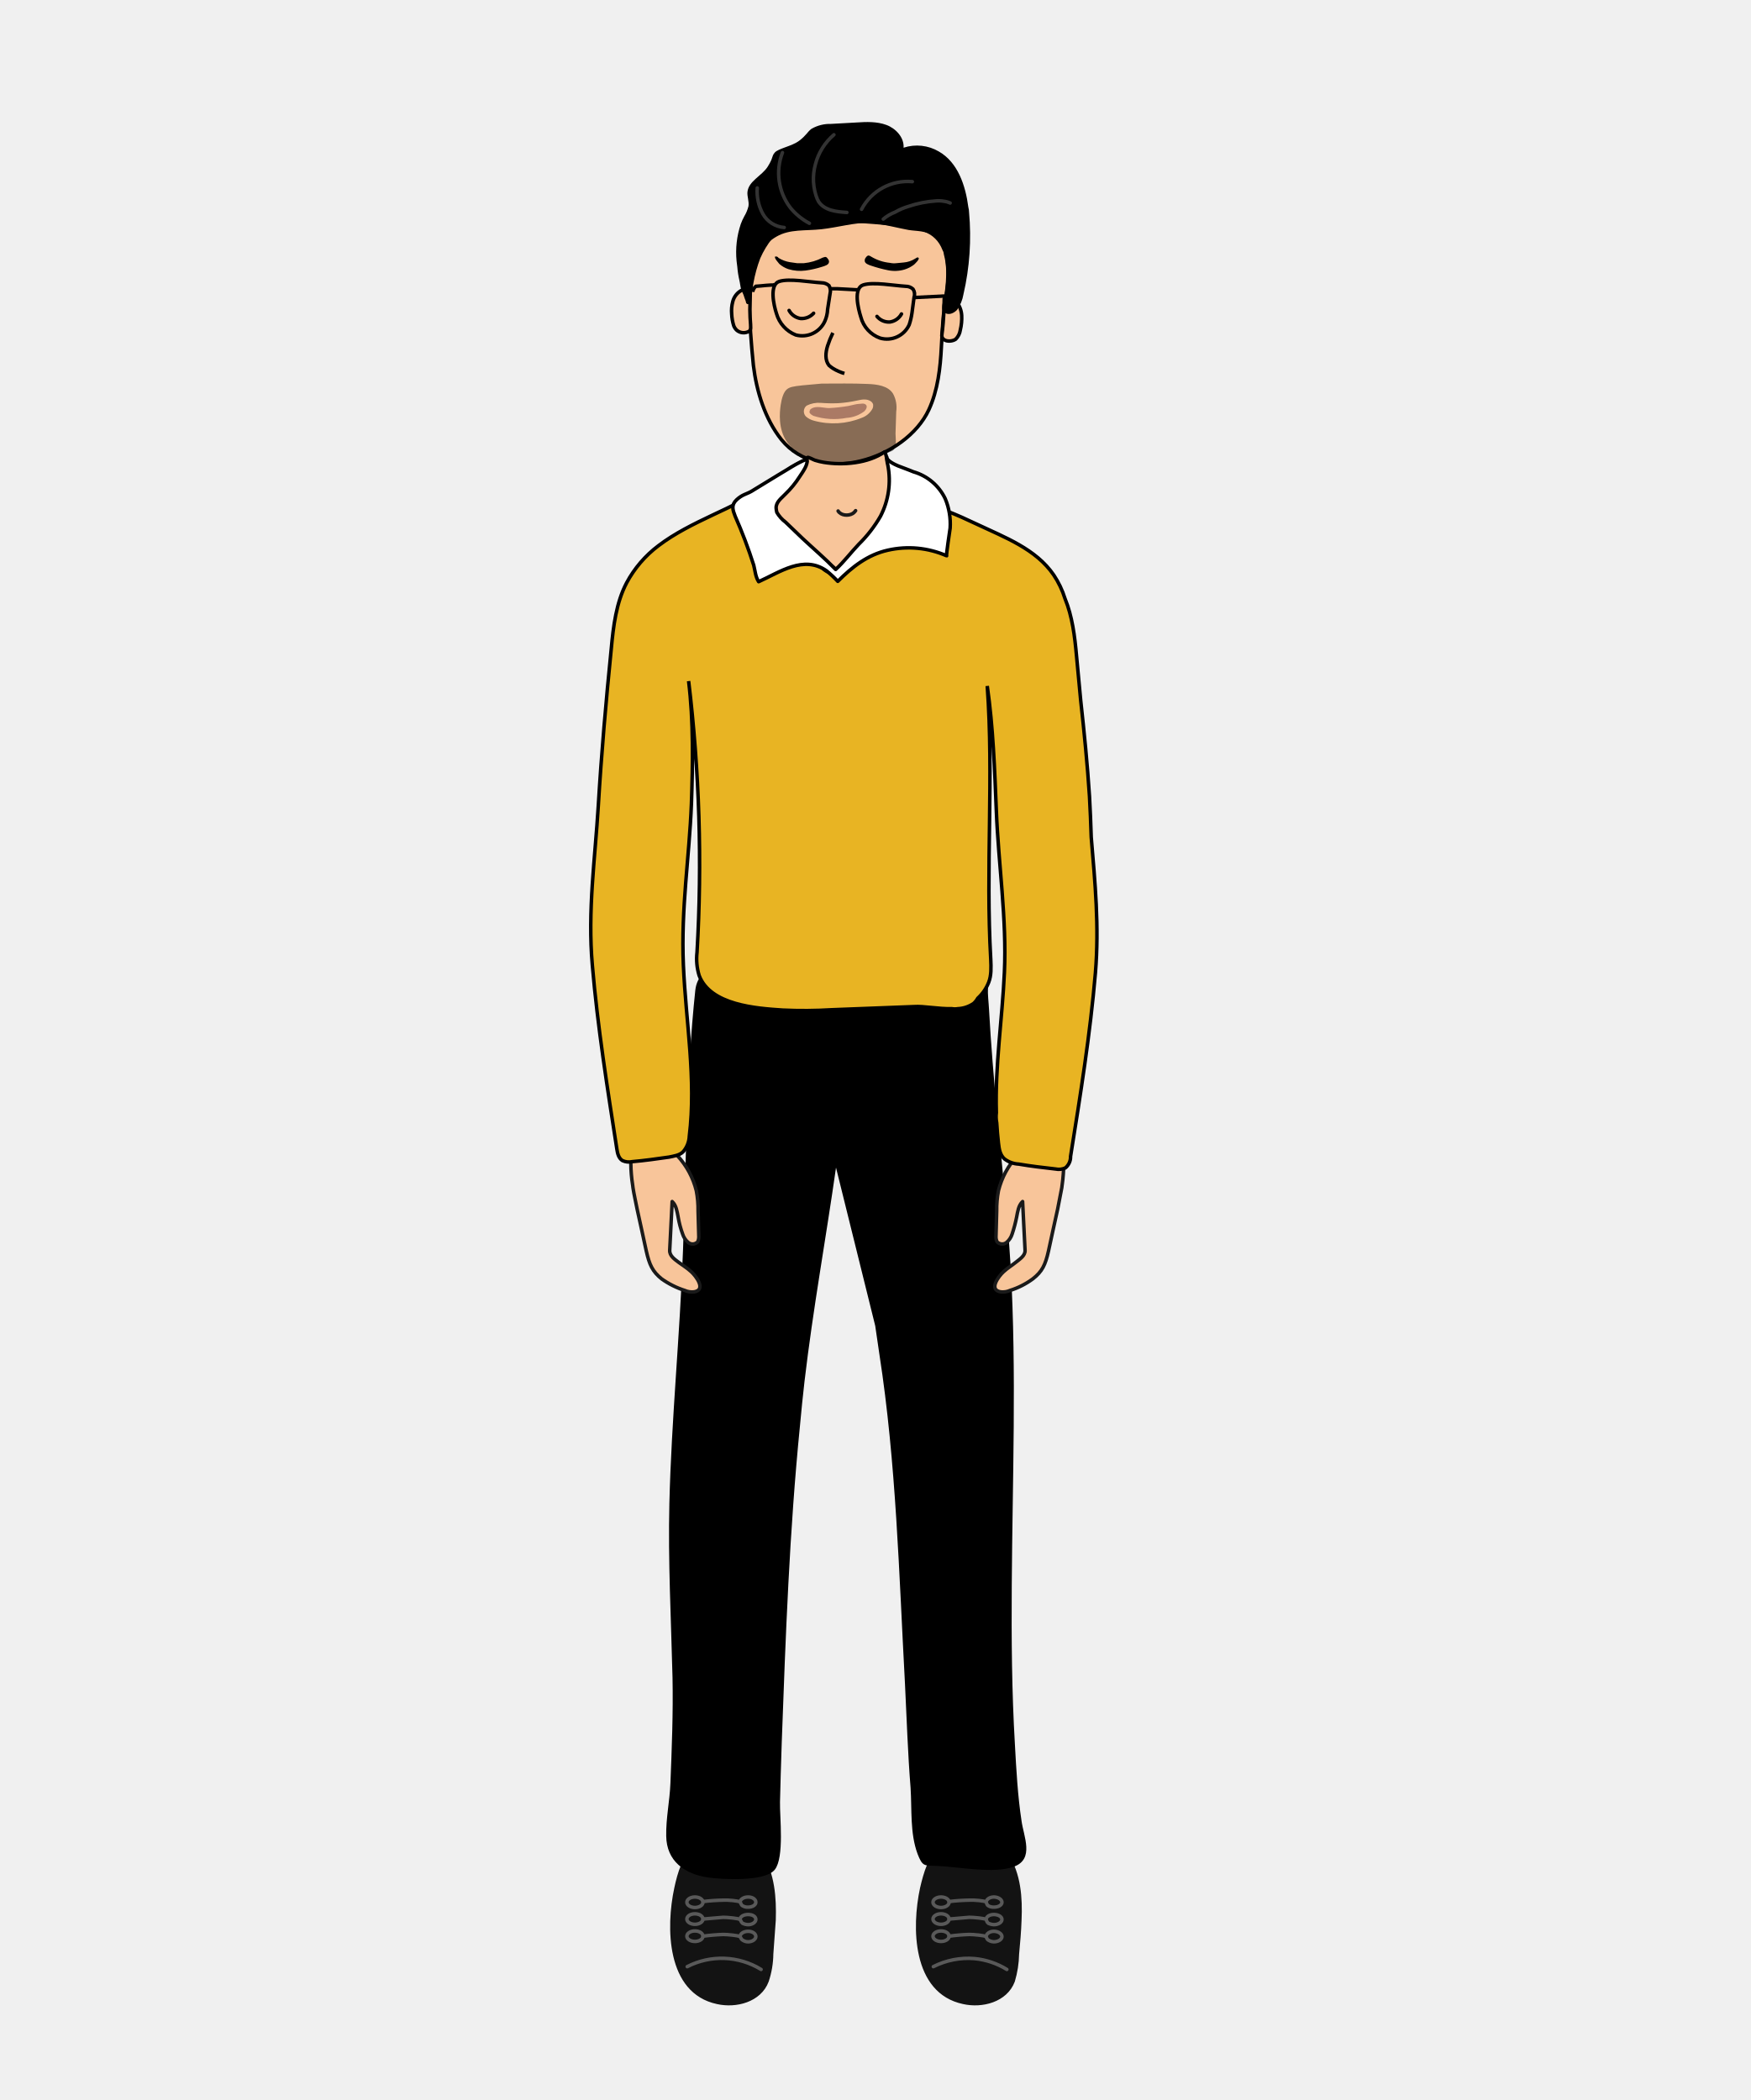
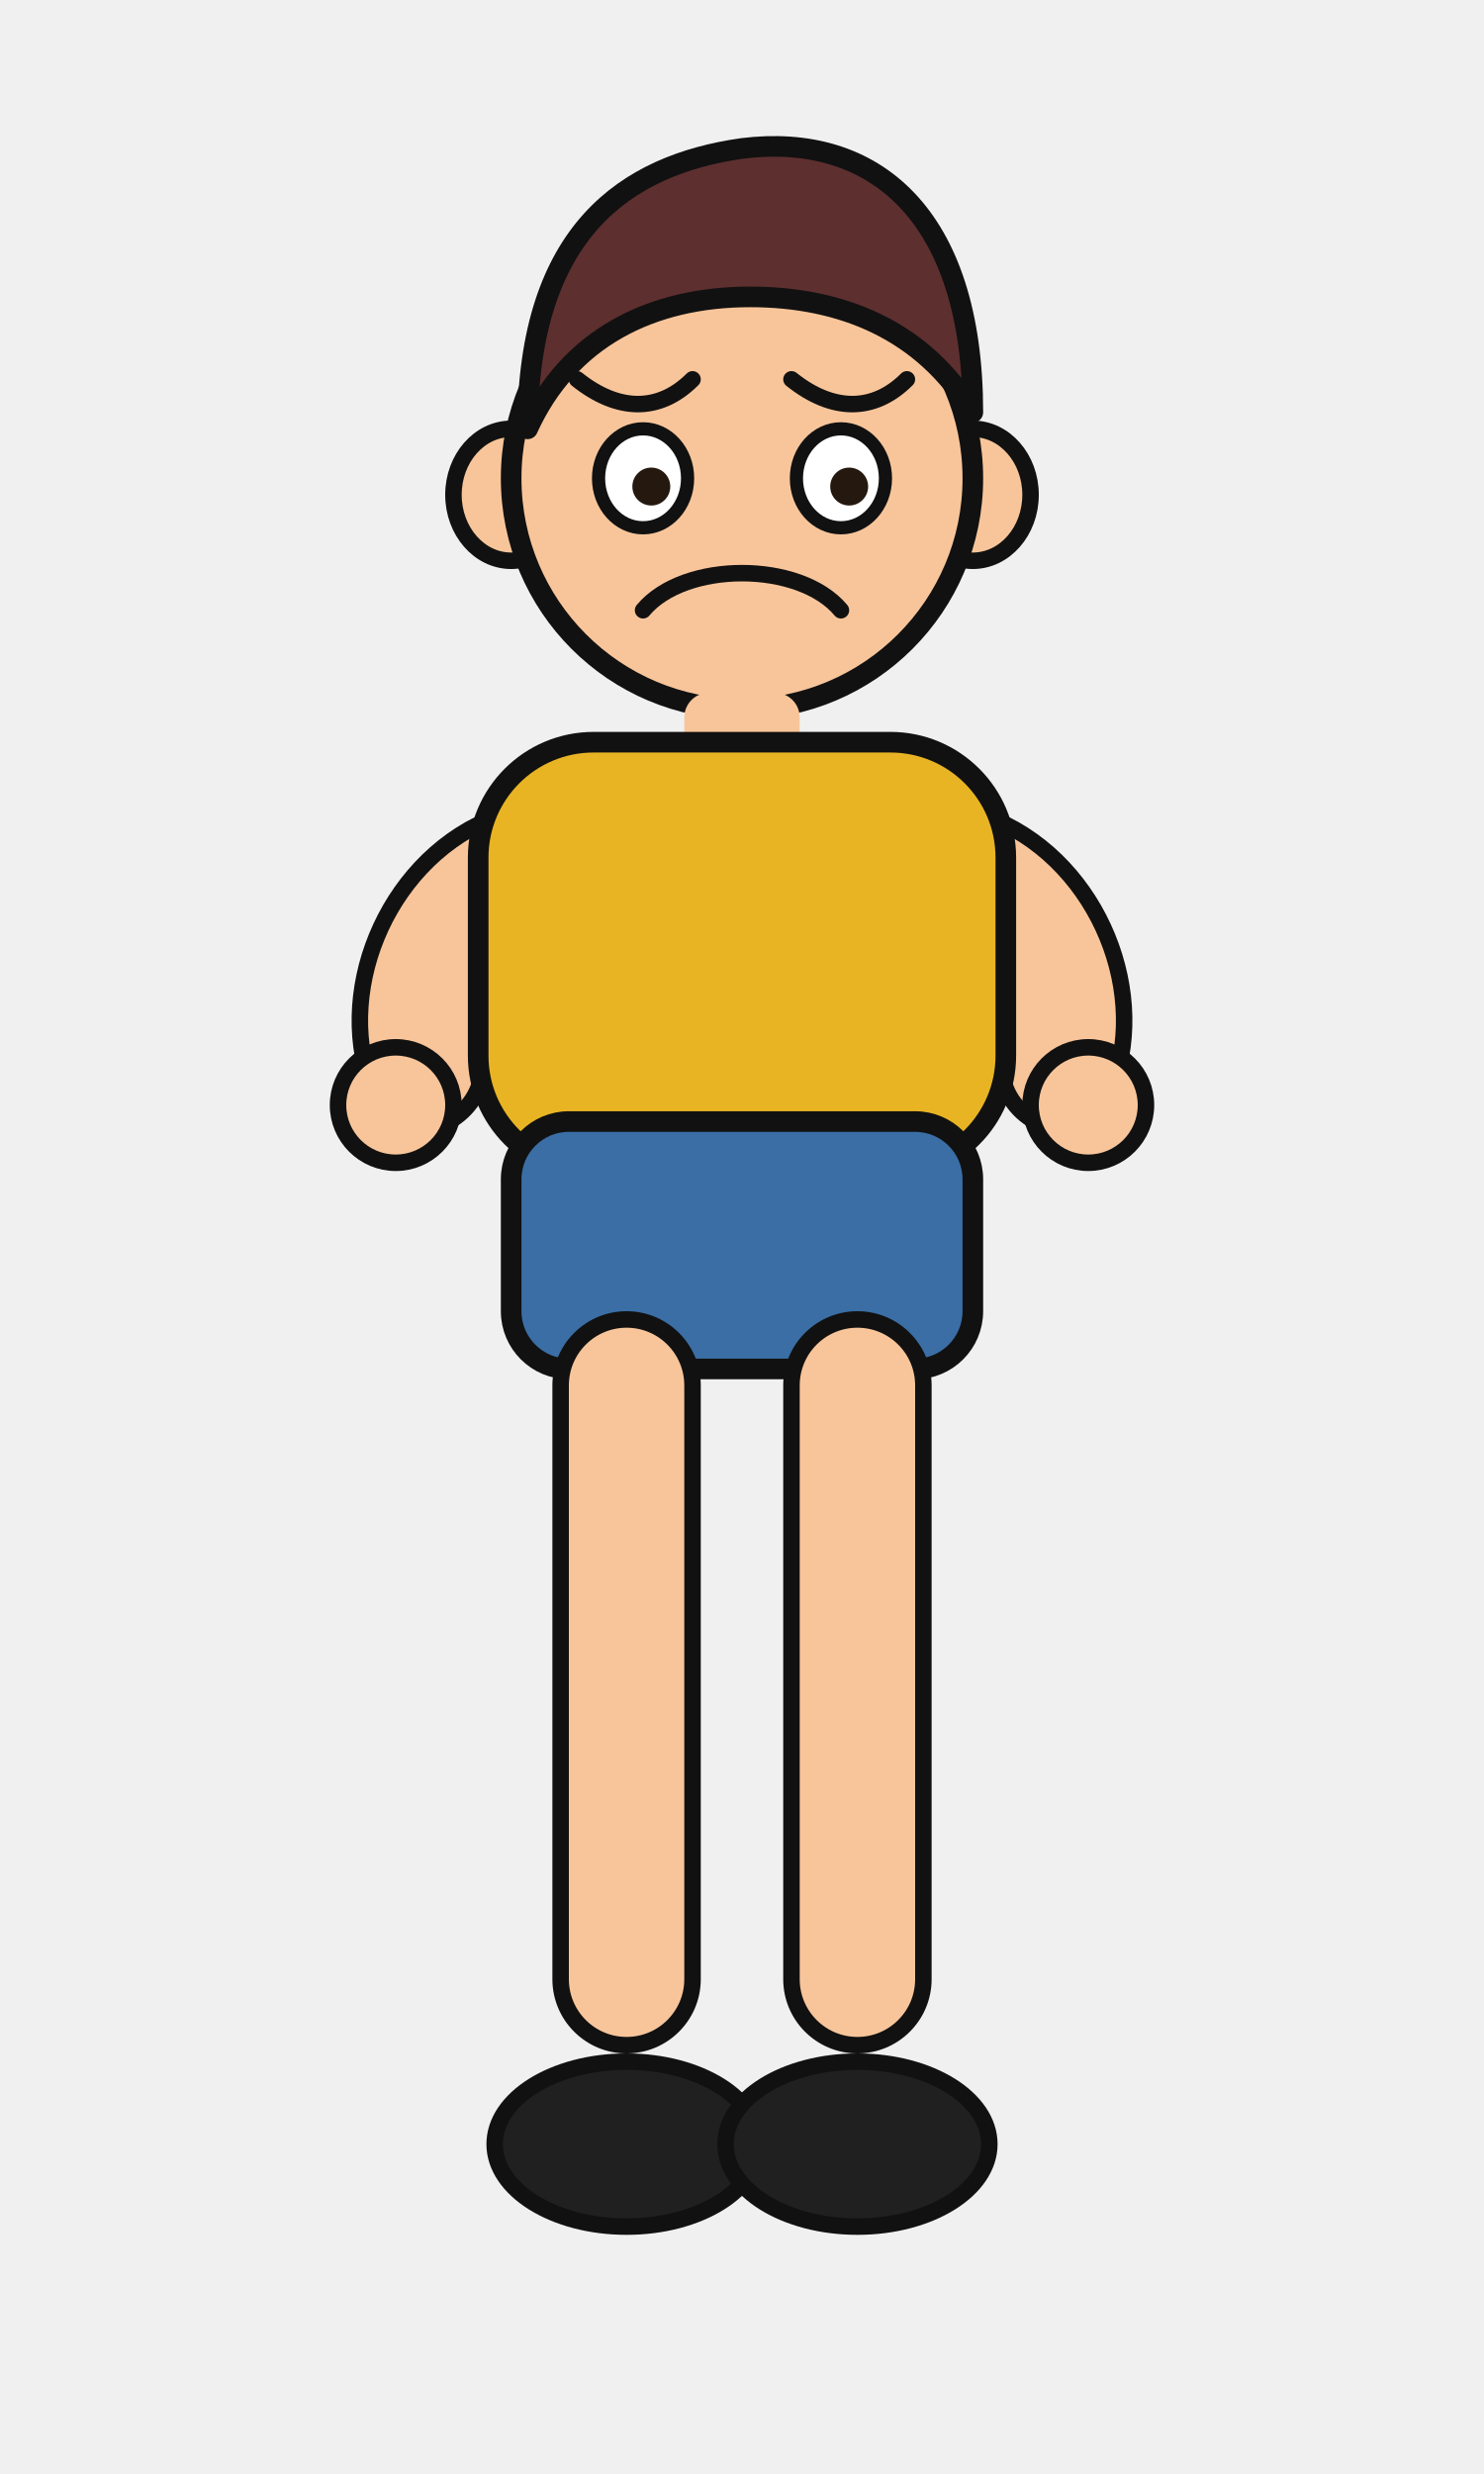
- <svg xmlns="http://www.w3.org/2000/svg" width="500" height="600" style="overflow:visible" viewBox="0 0 500 600">
-   <svg width="500" height="600" preserveAspectRatio="xMidYMin slice" style="overflow:visible" viewBox="0 0 500 600">
-     <svg width="500" height="600" style="overflow:visible">
-       <svg width="500" height="600" preserveAspectRatio="xMidYMin slice" style="overflow:visible" viewBox="0 0 500 600">
-         <svg viewBox="0 0 500 600">
-           <path fill="#f8c59a" stroke="#000" stroke-linecap="round" stroke-linejoin="round" d="M230 63.1a40 40 0 0 1 4.8-.3c6.9 0 13.8.6 20.6 1.2s12.1 1.6 14.3 7.3l.2.4a2.9 2.9 0 0 1 .2.9c1.4 5.1.3 10.6-.4 15.7a9 9 0 0 1-.2 1.7c-.3 3-.4 6-.6 9.1-.3 6-1 12.4-3.6 18-6.6 14.1-31.2 22-42.1 8.5-4.7-5.9-7.1-13.8-8-21.2-.3-3.1-.6-6.2-.8-9.3s-.3-4.6-.3-6.9a40.1 40.1 0 0 1 2.6-14.6 26.3 26.3 0 0 1 3.5-5.8c2.4-2.8 6.1-4.2 9.8-4.7" />
-           <path fill="#f8c59a" stroke="#000" stroke-linecap="round" stroke-linejoin="round" d="M273 96.9a4.6 4.6 0 0 0 1.3-2.6 14.6 14.6 0 0 0 .4-4.2 7 7 0 0 0-1.5-3.9c-.3-.3-.5-.6-.9-.7a3.4 3.4 0 0 0-2-.4h-.5a.7.7 0 0 0-.1.5 87 87 0 0 1-.5 8.8c-.1 1.1-.5 1.9.4 2.6s2.6.5 3.4-.1m-62.6-2.6a3.6 3.6 0 0 1-.8-1.2 12.8 12.8 0 0 1-.6-3.4 10.2 10.2 0 0 1 .3-3.5 5.1 5.1 0 0 1 2.6-3.3l1.1-.2c.3 0 .9-.1 1.2.1a.6.6 0 0 1 .1.4c0 1.8-.1 3.6-.1 5.3s.1 2.8.2 4.2 0 1.9-1 2.2a3 3 0 0 1-3-.6" />
-           <path d="M276.8 60.6a74.2 74.2 0 0 1-1.6 23.5 10.8 10.8 0 0 1-1.8 4.4c-.9 1-2.5 1.7-3.6.8s-.6-2.4-.3-3.6a31.8 31.8 0 0 0 .7-10.2c-.2-3-1.1-6.3-3.5-8s-4.8-1.4-7.2-1.8-7.5-1.8-11.3-2-9 1.3-13.6 1.8-9-.1-12.8 2.1-4.7 4.8-5.7 8a58 58 0 0 0-1.6 10c0 .4-.3 1.4-.9 1.3s-.5-.7-.6-.9a18 18 0 0 1-.6-1.7c-.3-.6-.5-1.2-.7-1.7s-.3-1.7-.5-2.5a26 26 0 0 1-.6-3.9c-.1-.5-.1-1.1-.2-1.6a25.4 25.4 0 0 1 1.2-10.6 15 15 0 0 1 1-2.2 10.5 10.5 0 0 0 1.2-2.9c.2-1.4-.4-2.7-.3-4 .3-3.2 4.1-4.6 5.8-7.3s1-2.8 2-4 4.9-1.8 7-3.4 2.2-2.4 3.5-3.4a10.6 10.6 0 0 1 5.6-1.4l7.2-.4c2.9-.2 5.9-.3 8.6.7s5.1 3.6 4.9 6.5a12.3 12.3 0 0 1 10.1 1.1c5.4 3.1 7.6 9.7 8.4 15.9a6 6 0 0 1 .2 1.4" />
-           <path d="M261.1 75.6a8.7 8.7 0 0 1-2.7 1.4 9.7 9.7 0 0 1-4.8.2 38 38 0 0 1-4.8-1.3c-.6-.2-1.9-.6-1.8-1.5a1.3 1.3 0 0 1 .3-.8c.2-.3.5-.6.8-.6a1.5 1.5 0 0 1 .7.3 12.8 12.8 0 0 0 5.4 1.8 5.5 5.5 0 0 0 1.8.1l2.1-.2a7.2 7.2 0 0 0 3.3-1.1l.5-.3a.4.4 0 0 1 .5.1c.3.4-1 1.6-1.3 1.9m-38.5-.2a7.6 7.6 0 0 0 2.6 1.5 11.7 11.7 0 0 0 4.9.4 27.7 27.7 0 0 0 4.8-1.1c.6-.2 1.9-.5 1.9-1.4a1.1 1.1 0 0 0-.3-.8c-.2-.3-.4-.6-.8-.6l-.7.2a14.7 14.7 0 0 1-5.4 1.6h-1.9l-2.1-.3a8.8 8.8 0 0 1-3.2-1.2 1 1 0 0 0-.5-.4h-.5c-.3.5 1 1.8 1.2 2.1" />
-           <path fill="none" stroke="#000" stroke-miterlimit="10" d="M234.7 80.8a3.2 3.2 0 0 1 2.1.8 3 3 0 0 1 .3 2.3l-.7 4.5a9.4 9.4 0 0 1-.8 3.4 7.1 7.1 0 0 1-8.3 3.9 9.3 9.3 0 0 1-5.5-6.1c-.8-2.4-2.1-8.3.8-9.2s8.6.2 12.1.4Zm24 1a3 3 0 0 1 2.1.8 2.6 2.6 0 0 1 .3 2.3l-.6 4.5a18.7 18.7 0 0 1-.8 3.4 7 7 0 0 1-8.3 3.8 8.7 8.7 0 0 1-5.5-6c-.8-2.5-2.2-8.3.7-9.2s8.7.2 12.1.4Z" />
-           <path fill="none" stroke="#000" stroke-miterlimit="10" d="M215 83.4a2.6 2.6 0 0 1 .9-1.6c1.8-.1 4.3-.5 5.3-.3l-.5-.2m16.7 1.2h1.8l5.6.3h.2m16.3 2.2 9.9-.5m-30 22.2a13 13 0 0 1-3.2-1.4 9.4 9.4 0 0 1-1.2-.9c-1.2-1.5-1-3.7-.4-5.6a29 29 0 0 1 1.5-3.7" />
-           <path d="M255.1 112.5c-1.4-2.3-4.6-2.7-7.3-2.8-4.4-.2-8.7-.1-13.1-.1l-5.5.5c-2.8.3-3.7.5-4.5 1.2s-1.4 2.3-1.7 4.4-.8 6.8 1.8 10.6a18 18 0 0 0 3 3.1 21.4 21.4 0 0 0 3.6 2.1 34 34 0 0 0 3.4 1.2 16.6 16.6 0 0 0 5.4.6 23.6 23.6 0 0 0 5.2-.9 84 84 0 0 0 9.5-3.6c1.4-.7.9-3.6.9-4.9l.2-6.3a8.2 8.2 0 0 0-.9-5.1m-5.7 3.2a2 2 0 0 1-.2 1.1 5.7 5.7 0 0 1-3.1 2.6 21.2 21.2 0 0 1-13.6.8 5.6 5.6 0 0 1-2.3-1.2 2.1 2.1 0 0 1 .2-3.1 7.6 7.6 0 0 1 4-.8 42 42 0 0 0 5 .1 36 36 0 0 0 5.6-.8c1.3-.3 2.7-.5 3.8.3a1.5 1.5 0 0 1 .5.6.6.6 0 0 1 .1.4" opacity=".45" />
-           <path fill="#5e2f2f" d="M231.5 117c-.2.3-.4.7-.2 1s.6.6 1 .8a19.1 19.1 0 0 0 9.5.6 9.4 9.4 0 0 0 5.1-1.9c.5-.5 1-1.4.4-1.9s-1.4-.2-2-.2-2 .4-3 .6a49 49 0 0 1-5.5.6c-1.5 0-3.7-.8-5.1.2s-.1.1-.2.2" opacity=".5" />
-           <path fill="#f8c59a" stroke="#000" stroke-linecap="round" stroke-linejoin="round" d="M225.4 88.7a4.5 4.5 0 0 0 3.3 2.3 4.6 4.6 0 0 0 3.7-1.5m18.1.9a4.4 4.4 0 0 0 3.7 1.6 4.5 4.5 0 0 0 3.3-2.3" />
-           <path fill="none" stroke="#fff" stroke-linecap="round" stroke-linejoin="round" d="M224 65a7.7 7.7 0 0 1-6.1-3.9 13.4 13.4 0 0 1-1.6-7.4m14.9 10.1a17.7 17.7 0 0 1-5.4-4.4 16.3 16.3 0 0 1-2.3-15.8m18.4 17.1c-2.9-.2-6.5-.5-8.2-3.3a.5.5 0 0 0-.2-.4 15.6 15.6 0 0 1-.6-10 16.6 16.6 0 0 1 5.3-8.5m7.9 21.3a14.9 14.9 0 0 1 14.5-7.9m-8.3 10.7a11.7 11.7 0 0 1 3.4-2 17.3 17.3 0 0 1 3.7-1.6 30.7 30.7 0 0 1 8-1.6 8.3 8.3 0 0 1 2.2.1 6.1 6.1 0 0 1 1.8.5" opacity=".2" />
-         </svg>
-       </svg>
-     </svg>
-     <svg width="500" height="600" style="overflow:visible">
-       <svg width="500" height="600" preserveAspectRatio="xMidYMin slice" style="overflow:visible" viewBox="0 0 500 600">
-         <svg viewBox="0 0 500 600">
-           <path stroke="#000" stroke-linecap="round" stroke-linejoin="round" d="M287.6 530c3.5 5.5 4 12.2 3.7 18.6-.1 3.2-.4 6.5-.7 9.7a28.8 28.8 0 0 1-1.2 7.7c-2.1 5.6-8.9 7.3-14.2 6.1-14.2-3-14.3-21.5-11.9-32.6 1-4.3 2.4-9.3 5.9-12.2 5.5-4.7 14.6-3.5 18.4 2.7" opacity=".92" />
-           <path fill="none" stroke="#fff" stroke-linecap="round" stroke-linejoin="round" d="M266.6 561.9a22 22 0 0 1 11.8-2.3 21.5 21.5 0 0 1 9.2 3.1" opacity=".3" />
-           <g fill="none" stroke="#fff" stroke-linecap="round" stroke-linejoin="round" opacity=".3">
-             <ellipse cx="268.8" cy="553.2" rx="2.3" ry="1.5" />
-             <path d="M281.7 553.3zc0-.8 1-1.5 2.2-1.5s2.3.7 2.3 1.5-1 1.5-2.3 1.5a3 3 0 0 1-1.6-.5c-.5-.3-.4-.7-.7-1s-3.5-.6-4.7-.6a54 54 0 0 0-5.8.5" />
-             <ellipse cx="268.8" cy="548.3" rx="2.3" ry="1.5" />
-             <path d="M281.7 548.4zc0-.8 1-1.4 2.2-1.4s2.3.6 2.3 1.4-1 1.5-2.3 1.5a4.2 4.2 0 0 1-1.6-.4c-.5-.4-.4-.8-.7-1.1s-3.5-.6-4.7-.6l-5.8.5" />
-             <ellipse cx="268.8" cy="543.5" rx="2.3" ry="1.5" />
-             <path d="M281.7 543.5zc0-.8 1-1.5 2.2-1.5s2.3.7 2.3 1.5-1 1.4-2.3 1.4a2.9 2.9 0 0 1-1.6-.4c-.5-.3-.4-.8-.7-1.1s-3.5-.6-4.7-.5a55 55 0 0 0-5.8.4" />
-           </g>
-           <path stroke="#000" stroke-linecap="round" stroke-linejoin="round" d="M217.4 530c3.4 5.5 3.9 12.2 3.7 18.6-.2 3.2-.5 6.5-.7 9.7a25.4 25.4 0 0 1-1.3 7.7c-2.1 5.6-8.9 7.3-14.2 6.1-14.1-3-14.2-21.5-11.8-32.6.9-4.3 2.4-9.3 5.8-12.2 5.5-4.7 14.6-3.5 18.5 2.7" opacity=".92" />
-           <path fill="none" stroke="#fff" stroke-linecap="round" stroke-linejoin="round" d="M196.3 561.9a21.5 21.5 0 0 1 21.1.8" opacity=".3" />
-           <g fill="none" stroke="#fff" stroke-linecap="round" stroke-linejoin="round" opacity=".3">
-             <ellipse cx="198.5" cy="553.2" rx="2.3" ry="1.5" />
-             <path d="M211.4 553.3zc0-.8 1-1.5 2.3-1.5s2.2.7 2.2 1.5-1 1.5-2.2 1.5a2.8 2.8 0 0 1-1.6-.5c-.5-.3-.4-.7-.8-1s-3.5-.6-4.7-.6a57 57 0 0 0-5.8.5" />
-             <ellipse cx="198.5" cy="548.3" rx="2.3" ry="1.5" />
-             <path d="M211.4 548.4zc0-.8 1-1.4 2.3-1.4s2.2.6 2.2 1.4-1 1.5-2.2 1.5a3.8 3.8 0 0 1-1.6-.4c-.5-.4-.4-.8-.8-1.1s-3.5-.6-4.7-.6l-5.8.5" />
-             <ellipse cx="198.5" cy="543.5" rx="2.3" ry="1.5" />
-             <path d="M211.4 543.5zc0-.8 1-1.5 2.3-1.5s2.2.7 2.2 1.5-1 1.4-2.2 1.4a2.7 2.7 0 0 1-1.6-.4c-.5-.3-.4-.8-.8-1.1s-3.5-.6-4.7-.5a57 57 0 0 0-5.8.4" />
-           </g>
-           <path fill-rule="evenodd" d="m250 378.8 1.2 8.2c4.8 31 5.6 62.8 7.3 94.1.5 9.9.8 19.8 1.6 29.7.4 6.1-.2 13 2 18.9 1.4 3.6 1.9 3.3 5.2 3.4 6.2.2 16.6 2.4 22.4.2s2.7-8.6 2.1-13c-1.1-7.2-1.5-14.6-1.9-21.9-.9-15.2-1-30.3-.9-45.4.2-30.3 1.4-60.7-.3-91-.3-4.5-.6-9-1-13.6-1.8-20-4.1-40-5.2-60.1-.1-2-.4-4.1-.3-6.1s0-4.5-2.6-5.9-4.6-1.3-7-1.5c-9.1-.4-18.1.2-27.1.4s-18.7.2-28.1-.1c-6.4-.3-17.9-.9-18.8 7.9-2.6 24.6-2.6 49.4-3.5 74.1s-3.3 48.2-3.9 72.4c-.4 16.6.5 33.2.9 49.8.2 10.1-.2 20.2-.6 30.2-.2 5.1-1.3 10-1.2 15.1.1 7.1 5.2 10.8 11.8 11.8 4 .6 16.4 1.3 19.2-2.2s1.4-15.1 1.5-19.3.3-11.4.5-17.1c1.1-30.2 2.2-60.3 5.2-90.4.4-4.2.8-8.5 1.3-12.7 2.4-20.5 6.1-40.7 9-61.1" />
-           <path fill="#f8c59a" stroke="#1a1a1a" stroke-linecap="round" stroke-linejoin="round" d="M180.7 338.5c0 .2.1.5.1.8.3 2 .8 4.1 1.2 6.2.9 3.9 1.7 7.9 2.6 11.9s1.8 5.9 4.4 8a24 24 0 0 0 6.6 3.3 5.1 5.1 0 0 0 2.7.4c3.5-.6.5-4.5-.8-5.7s-2.4-1.8-3.6-2.7-2.7-1.9-2.6-3.5l.7-13.9c1.2 1.1 1.4 2.9 1.7 4.4a27 27 0 0 0 1.3 4.9 5.1 5.1 0 0 0 1.6 2.4 2 2 0 0 0 2.7-.2 3.4 3.4 0 0 0 .3-1.7l-.2-7.1a28.4 28.4 0 0 0-.5-5.8 22.7 22.7 0 0 0-5.4-10 5.8 5.8 0 0 0-1.7-1.4 3.6 3.6 0 0 0-2.3-.3 24.3 24.3 0 0 0-7.6.8c-1.8.7-1.8 1.4-1.7 3.2a40.5 40.5 0 0 0 .5 6m122.7 0c0 .2-.1.5-.1.8l-1.2 6.2c-.9 3.9-1.7 7.9-2.6 11.9s-1.8 5.9-4.5 8a22.1 22.1 0 0 1-6.5 3.3 5.1 5.1 0 0 1-2.7.4c-3.5-.6-.5-4.5.8-5.7s2.4-1.8 3.5-2.7 2.8-1.9 2.7-3.5l-.7-13.9c-1.2 1.1-1.4 2.9-1.7 4.4a39 39 0 0 1-1.3 4.9 5.1 5.1 0 0 1-1.6 2.4 2 2 0 0 1-2.7-.2 3.4 3.4 0 0 1-.3-1.7l.2-7.1a28.4 28.4 0 0 1 .5-5.8 22.7 22.7 0 0 1 5.4-10 5.8 5.8 0 0 1 1.7-1.4 3.6 3.6 0 0 1 2.3-.3 24.3 24.3 0 0 1 7.6.8c1.8.7 1.8 1.4 1.7 3.2s-.2 4-.5 6" />
-           <path fill="#e8b423" stroke="#000" stroke-miterlimit="10" d="M311.7 239.2c-.1-3.9-.3-7.8-.5-11.7-.6-9.2-1.5-18.3-2.5-27.3l-1.2-12.8c-.5-5.6-1.2-11.3-3.3-16.4a26 26 0 0 0-3.2-6.7c-5.1-7.5-14.1-10.8-21.9-14.5-5.7-2.7-11.5-5.3-17.8-6.4a3.4 3.4 0 0 0-1.4-.1 3.9 3.9 0 0 0-2 1.6 110 110 0 0 1-10.5 12.1 26.5 26.5 0 0 1-8.2 6.3 5.8 5.8 0 0 1-1.8.4 4.7 4.7 0 0 1-2.8-1.8c-2.7-3.2-5.3-6.9-9.2-8.5-2.2-1-6.9-1.6-7-4.9s3.8-4.9 5.9-6.7 4.8-4.5 5.8-7.6c.1-.3.3-2.8.1-2.7a19.5 19.5 0 0 0-3.6 1.7c-1.5.7-1.9 1.6-2.9 2.7s-3.2 2.1-4.6 3.1c-9.5 6.3-21.8 9.9-31 16.9a32.4 32.4 0 0 0-9.1 10.6c-3 5.7-3.8 12.4-4.4 18.9-1.5 14.9-2.8 29.8-3.7 44.8s-3.1 30-1.7 45.6c1.5 17.6 4.3 35.1 7 52.5.2 1.3.5 2.6 1.6 3.3a4.4 4.4 0 0 0 2.8.3c3.5-.3 7-.8 10.5-1.3 1.4-.3 3-.5 4-1.5a7.2 7.2 0 0 0 1.8-4.5c2-16.3-1-32.6-1.7-48.9s1.7-30.7 2.3-46.1c.4-11.5.6-23.5-.8-35a436.4 436.4 0 0 1 2.4 77.5 16.3 16.3 0 0 0 .6 6.6c3.2 8.5 16.3 9.4 23.9 9.9a131 131 0 0 0 14-.1l23.5-.9c2.7-.2 7 .7 10.8.6a4.9 4.9 0 0 0 1.7 0 8.6 8.6 0 0 0 4.5-1.5 5.7 5.7 0 0 0 1.2-1.5 12.2 12.2 0 0 0 3.1-4.5c.8-2 .7-4.3.6-6.6-1.5-26.1.9-52-1-78.1 1.7 11.9 2.1 23.7 2.6 35.7.6 15.3 3 30.8 2.3 46.1-.6 13.3-2.7 26.7-2.3 40.1a9.1 9.1 0 0 0 .1 2.9c.1 2 .3 3.9.5 5.8s.5 3.4 1.7 4.5a7.3 7.3 0 0 0 4.1 1.5c3.5.6 7 1 10.5 1.4a4.5 4.5 0 0 0 2.8-.3 4.1 4.1 0 0 0 1.5-3.3c2.8-17.5 5.6-34.9 7.1-52.5 1.1-13.3-.1-25.7-1.2-38.7Z" />
-           <path fill="#f8c59a" stroke="#000" stroke-linecap="round" stroke-linejoin="round" d="M221.5 144.6v.2l-1.6 2.3c-.8 1.6-1.4 3.6-.2 5.2a16.3 16.3 0 0 0 7.2 5.2c1.8.5 3.6.8 5.4 1.4a16.4 16.4 0 0 1 7.5 4.9 34.7 34.7 0 0 1 16.9-8.4c4.2-.7 9.4-6.3 8.6-10.9a11 11 0 0 0-.9-2.3c-1.7-3.1-4.7-5.3-7.7-7.3a8.2 8.2 0 0 1-2.9-2.3c-.6-1.1-.5-2.5-1.1-3.5-4.7 3.3-11.9 3.9-17.4 3a18 18 0 0 1-2.5-.6c-.4-.1-1.9-1-2.2-.8s-.1.8-.1 1.1a6 6 0 0 1-.6 1.4 23 23 0 0 1-1.6 2.6 35.7 35.7 0 0 1-4.4 5.2 9.4 9.4 0 0 0-1 1l-.8 1.3a14 14 0 0 0-.6 1.3" />
-           <path fill="none" stroke="#1a1a1a" stroke-linecap="round" stroke-linejoin="round" d="M239.4 146c.8 1.3 2.9 1.5 4.2.7a3 3 0 0 0 .8-.8" />
-           <path fill="#fff" stroke="#000" stroke-linecap="round" stroke-linejoin="round" d="M221.7 145.2a6 6 0 0 0 .2 1.2 9.5 9.5 0 0 0 2.5 2.8l4.9 4.7c3.1 2.9 6.4 5.7 9.4 8.8 2.3-2.1 4.4-4.9 6.6-7.2a37.3 37.3 0 0 0 6.2-8 22.4 22.4 0 0 0 2.1-14.6 9 9 0 0 1-.3-2.3c0 1.1 2.5 2.2 3.2 2.5s3 1.1 4.4 1.7a14.5 14.5 0 0 1 9.1 7.7 18.6 18.6 0 0 1 1.4 8.4c-.1.7-1.2 7.9-1 7.9a26.9 26.9 0 0 0-16.8-1.6c-5.8 1.3-10.2 4.8-14.3 8.9a32 32 0 0 0-3.2-3c-6.5-4.6-13.4.4-19.4 3.1-.9-1.4-1-3.1-1.4-4.7a139 139 0 0 0-5.3-14c-.7-1.8-1.2-3.2.4-4.7s2.8-1.6 4.2-2.4l7.7-4.7c2.6-1.5 5.3-3.4 8.1-4.5.7 1.3-1.3 3.9-2 5a26.8 26.8 0 0 1-4 4.9c-1.1 1.2-2.8 2.3-2.7 4.1" />
-         </svg>
-       </svg>
-     </svg>
-   </svg>
+ <svg xmlns="http://www.w3.org/2000/svg" width="180" height="300" viewBox="0 0 180 300">
+   <g stroke-linecap="round" stroke-linejoin="round">
+     <ellipse cx="62" cy="60" rx="7" ry="8" fill="#f8c59a" stroke="#111" stroke-width="2" />
+     <ellipse cx="118" cy="60" rx="7" ry="8" fill="#f8c59a" stroke="#111" stroke-width="2" />
+     <circle cx="90" cy="58" r="28" fill="#f8c59a" stroke="#111" stroke-width="2.5" />
+     <path d="M64 52c0-24 12-32 26-34 16-2 28 8 28 32-6-10-16-14-27-14-12 0-22 5-27 16z" fill="#5e2f2f" stroke="#111" stroke-width="2.5" />
+     <ellipse cx="78" cy="58" rx="5.4" ry="6" fill="#fff" stroke="#111" stroke-width="1.6" />
+     <ellipse cx="102" cy="58" rx="5.4" ry="6" fill="#fff" stroke="#111" stroke-width="1.6" />
+     <circle cx="79" cy="59" r="2.3" fill="#24180f" />
+     <circle cx="103" cy="59" r="2.3" fill="#24180f" />
+     <path d="M70 46c5 4 10 4 14 0M96 46c5 4 10 4 14 0" fill="none" stroke="#111" stroke-width="2" />
+     <path d="M78 74c5-6 19-6 24 0" fill="none" stroke="#111" stroke-width="2" stroke-linecap="round" />
+     <rect x="83" y="84" width="14" height="10" rx="3" fill="#f8c59a" />
+     <path d="M58 100c-12 6-18 22-12 34 3 5 10 3 12-2 3-8 1-16 6-22 3-4 1-12-6-10z" fill="#f8c59a" stroke="#111" stroke-width="2" />
+     <path d="M122 100c12 6 18 22 12 34-3 5-10 3-12-2-3-8-1-16-6-22-3-4-1-12 6-10z" fill="#f8c59a" stroke="#111" stroke-width="2" />
+     <circle cx="48" cy="134" r="7" fill="#f8c59a" stroke="#111" stroke-width="2" />
+     <circle cx="132" cy="134" r="7" fill="#f8c59a" stroke="#111" stroke-width="2" />
+     <rect x="58" y="90" width="64" height="52" rx="14" fill="#e8b423" stroke="#111" stroke-width="2.5" />
+     <rect x="62" y="136" width="56" height="30" rx="7" fill="#3a6ea5" stroke="#111" stroke-width="2.5" />
+     <rect x="68" y="160" width="16" height="88" rx="8" fill="#f8c59a" stroke="#111" stroke-width="2" />
+     <rect x="96" y="160" width="16" height="88" rx="8" fill="#f8c59a" stroke="#111" stroke-width="2" />
+     <ellipse cx="76" cy="260" rx="16" ry="10" fill="#202020" stroke="#111" stroke-width="2" />
+     <ellipse cx="104" cy="260" rx="16" ry="10" fill="#202020" stroke="#111" stroke-width="2" />
+   </g>
</svg>
